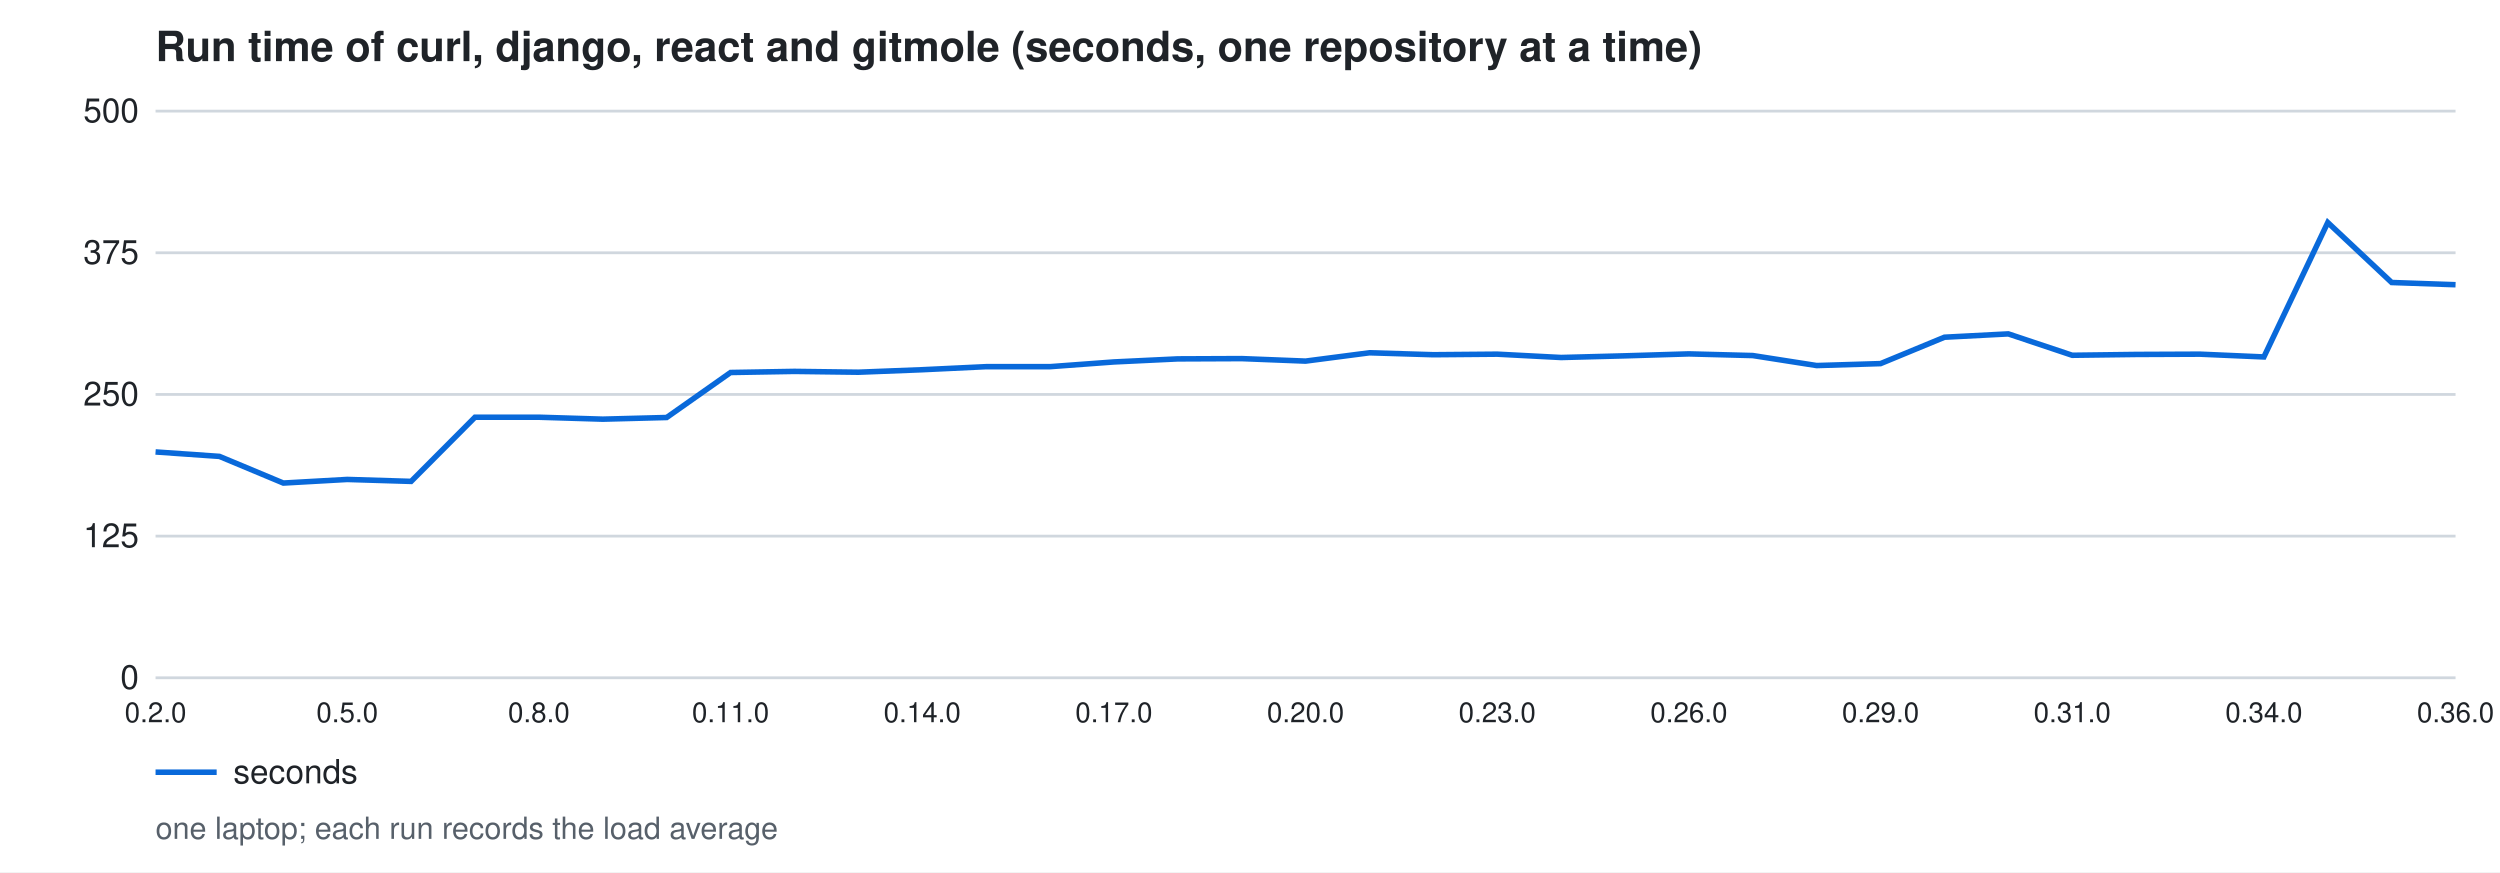
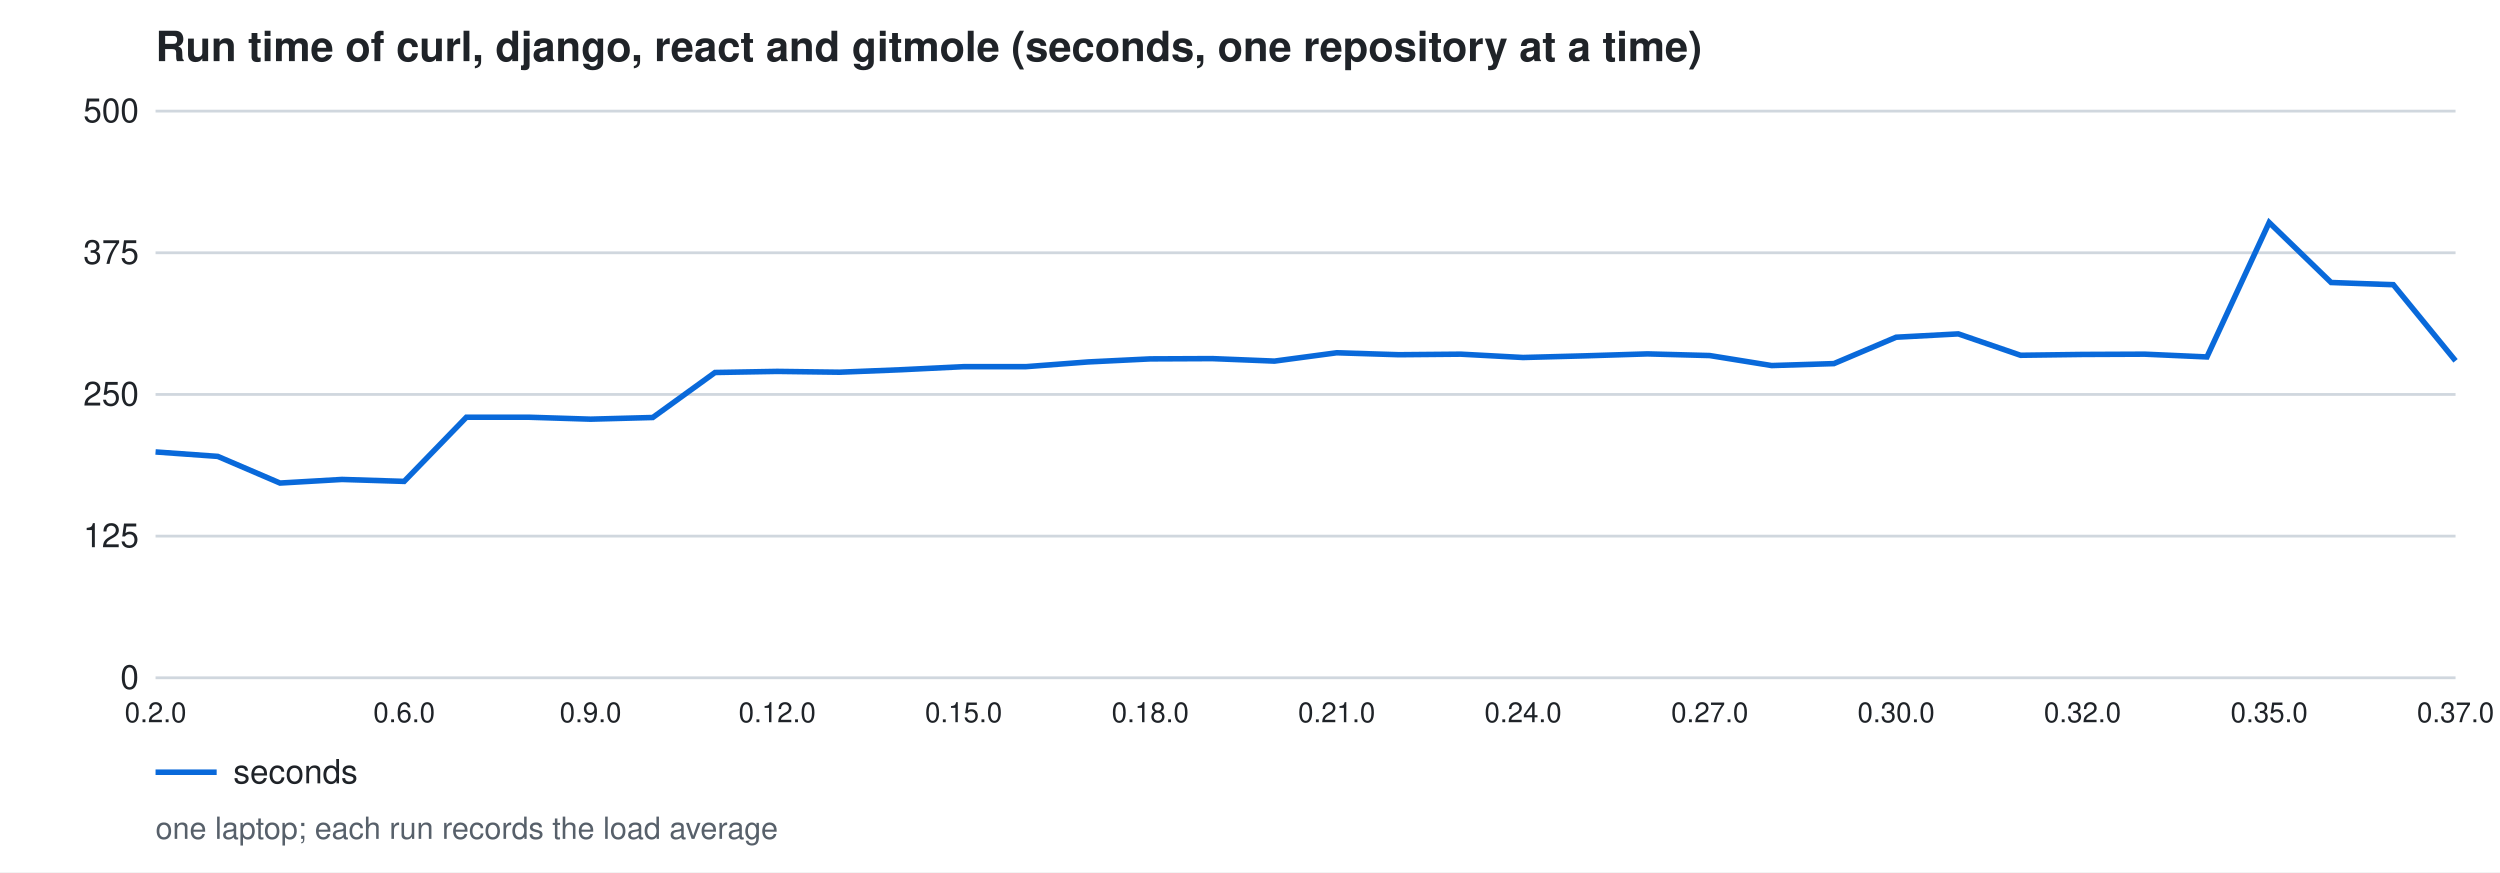
<svg xmlns="http://www.w3.org/2000/svg" width="900" height="314" viewBox="0 0 900 314" font-family="-apple-system,Segoe UI,Helvetica,Arial,sans-serif" font-size="12">
  <rect width="900" height="314" fill="#ffffff" />
  <text x="56" y="22" font-size="15" font-weight="600" fill="#1f2328">Run time of curl, django, react and gitmole (seconds, one repository at a time)</text>
  <line x1="56" y1="244.0" x2="884" y2="244.0" stroke="#d0d7de" stroke-width="1" />
  <text x="50" y="248.0" text-anchor="end" fill="#1f2328">0</text>
  <line x1="56" y1="193.0" x2="884" y2="193.0" stroke="#d0d7de" stroke-width="1" />
  <text x="50" y="197.0" text-anchor="end" fill="#1f2328">125</text>
  <line x1="56" y1="142.0" x2="884" y2="142.0" stroke="#d0d7de" stroke-width="1" />
  <text x="50" y="146.0" text-anchor="end" fill="#1f2328">250</text>
  <line x1="56" y1="91.0" x2="884" y2="91.0" stroke="#d0d7de" stroke-width="1" />
  <text x="50" y="95.0" text-anchor="end" fill="#1f2328">375</text>
  <line x1="56" y1="40.0" x2="884" y2="40.0" stroke="#d0d7de" stroke-width="1" />
  <text x="50" y="44.0" text-anchor="end" fill="#1f2328">500</text>
  <text x="56.0" y="260" text-anchor="middle" fill="#1f2328" font-size="10">0.2.0</text>
-   <text x="125.0" y="260" text-anchor="middle" fill="#1f2328" font-size="10">0.5.0</text>
-   <text x="194.0" y="260" text-anchor="middle" fill="#1f2328" font-size="10">0.8.0</text>
-   <text x="263.0" y="260" text-anchor="middle" fill="#1f2328" font-size="10">0.11.0</text>
-   <text x="332.0" y="260" text-anchor="middle" fill="#1f2328" font-size="10">0.14.0</text>
-   <text x="401.0" y="260" text-anchor="middle" fill="#1f2328" font-size="10">0.17.0</text>
-   <text x="470.0" y="260" text-anchor="middle" fill="#1f2328" font-size="10">0.20.0</text>
-   <text x="539.0" y="260" text-anchor="middle" fill="#1f2328" font-size="10">0.23.0</text>
-   <text x="608.0" y="260" text-anchor="middle" fill="#1f2328" font-size="10">0.26.0</text>
-   <text x="677.0" y="260" text-anchor="middle" fill="#1f2328" font-size="10">0.29.0</text>
-   <text x="746.0" y="260" text-anchor="middle" fill="#1f2328" font-size="10">0.31.0</text>
-   <text x="815.0" y="260" text-anchor="middle" fill="#1f2328" font-size="10">0.34.0</text>
-   <text x="884.0" y="260" text-anchor="middle" fill="#1f2328" font-size="10">0.36.0</text>
-   <polyline points="56.0,162.7 79.0,164.3 102.0,173.9 125.0,172.6 148.0,173.3 171.0,150.2 194.0,150.2 217.0,150.9 240.0,150.3 263.0,134.1 286.0,133.7 309.0,134.0 332.0,133.1 355.0,132.0 378.0,132.0 401.0,130.3 424.0,129.2 447.0,129.1 470.0,130.0 493.0,127.0 516.0,127.7 539.0,127.5 562.0,128.7 585.0,128.1 608.0,127.4 631.0,128.0 654.0,131.6 677.0,130.9 700.0,121.4 723.0,120.2 746.0,127.9 769.0,127.6 792.0,127.5 815.0,128.5 838.0,80.1 861.0,101.7 884.0,102.5" fill="none" stroke="#0969da" stroke-width="2" />
+   <text x="145.5" y="260" text-anchor="middle" fill="#1f2328" font-size="10">0.6.0</text>
+   <text x="212.6" y="260" text-anchor="middle" fill="#1f2328" font-size="10">0.9.0</text>
+   <text x="279.8" y="260" text-anchor="middle" fill="#1f2328" font-size="10">0.12.0</text>
+   <text x="346.9" y="260" text-anchor="middle" fill="#1f2328" font-size="10">0.15.0</text>
+   <text x="414.1" y="260" text-anchor="middle" fill="#1f2328" font-size="10">0.18.0</text>
+   <text x="481.2" y="260" text-anchor="middle" fill="#1f2328" font-size="10">0.21.0</text>
+   <text x="548.3" y="260" text-anchor="middle" fill="#1f2328" font-size="10">0.24.0</text>
+   <text x="615.5" y="260" text-anchor="middle" fill="#1f2328" font-size="10">0.27.0</text>
+   <text x="682.6" y="260" text-anchor="middle" fill="#1f2328" font-size="10">0.30.0</text>
+   <text x="749.7" y="260" text-anchor="middle" fill="#1f2328" font-size="10">0.32.0</text>
+   <text x="816.9" y="260" text-anchor="middle" fill="#1f2328" font-size="10">0.35.0</text>
+   <text x="884.0" y="260" text-anchor="middle" fill="#1f2328" font-size="10">0.37.0</text>
+   <polyline points="56.0,162.7 78.4,164.3 100.8,173.9 123.1,172.6 145.5,173.3 167.9,150.2 190.3,150.2 212.6,150.9 235.0,150.3 257.4,134.1 279.8,133.7 302.2,134.0 324.5,133.1 346.9,132.0 369.3,132.0 391.7,130.3 414.1,129.2 436.4,129.1 458.8,130.0 481.2,127.0 503.6,127.7 525.9,127.5 548.3,128.7 570.7,128.1 593.1,127.4 615.5,128.0 637.8,131.6 660.2,130.9 682.6,121.4 705.0,120.2 727.4,127.9 749.7,127.6 772.1,127.5 794.5,128.5 816.9,80.1 839.2,101.7 861.6,102.5 884.0,129.9" fill="none" stroke="#0969da" stroke-width="2" />
  <line x1="56" y1="278" x2="78" y2="278" stroke="#0969da" stroke-width="2" />
  <text x="84" y="282" fill="#1f2328">seconds</text>
  <text x="56" y="302" fill="#57606a" font-size="11">one laptop; each run records the load average</text>
</svg>
